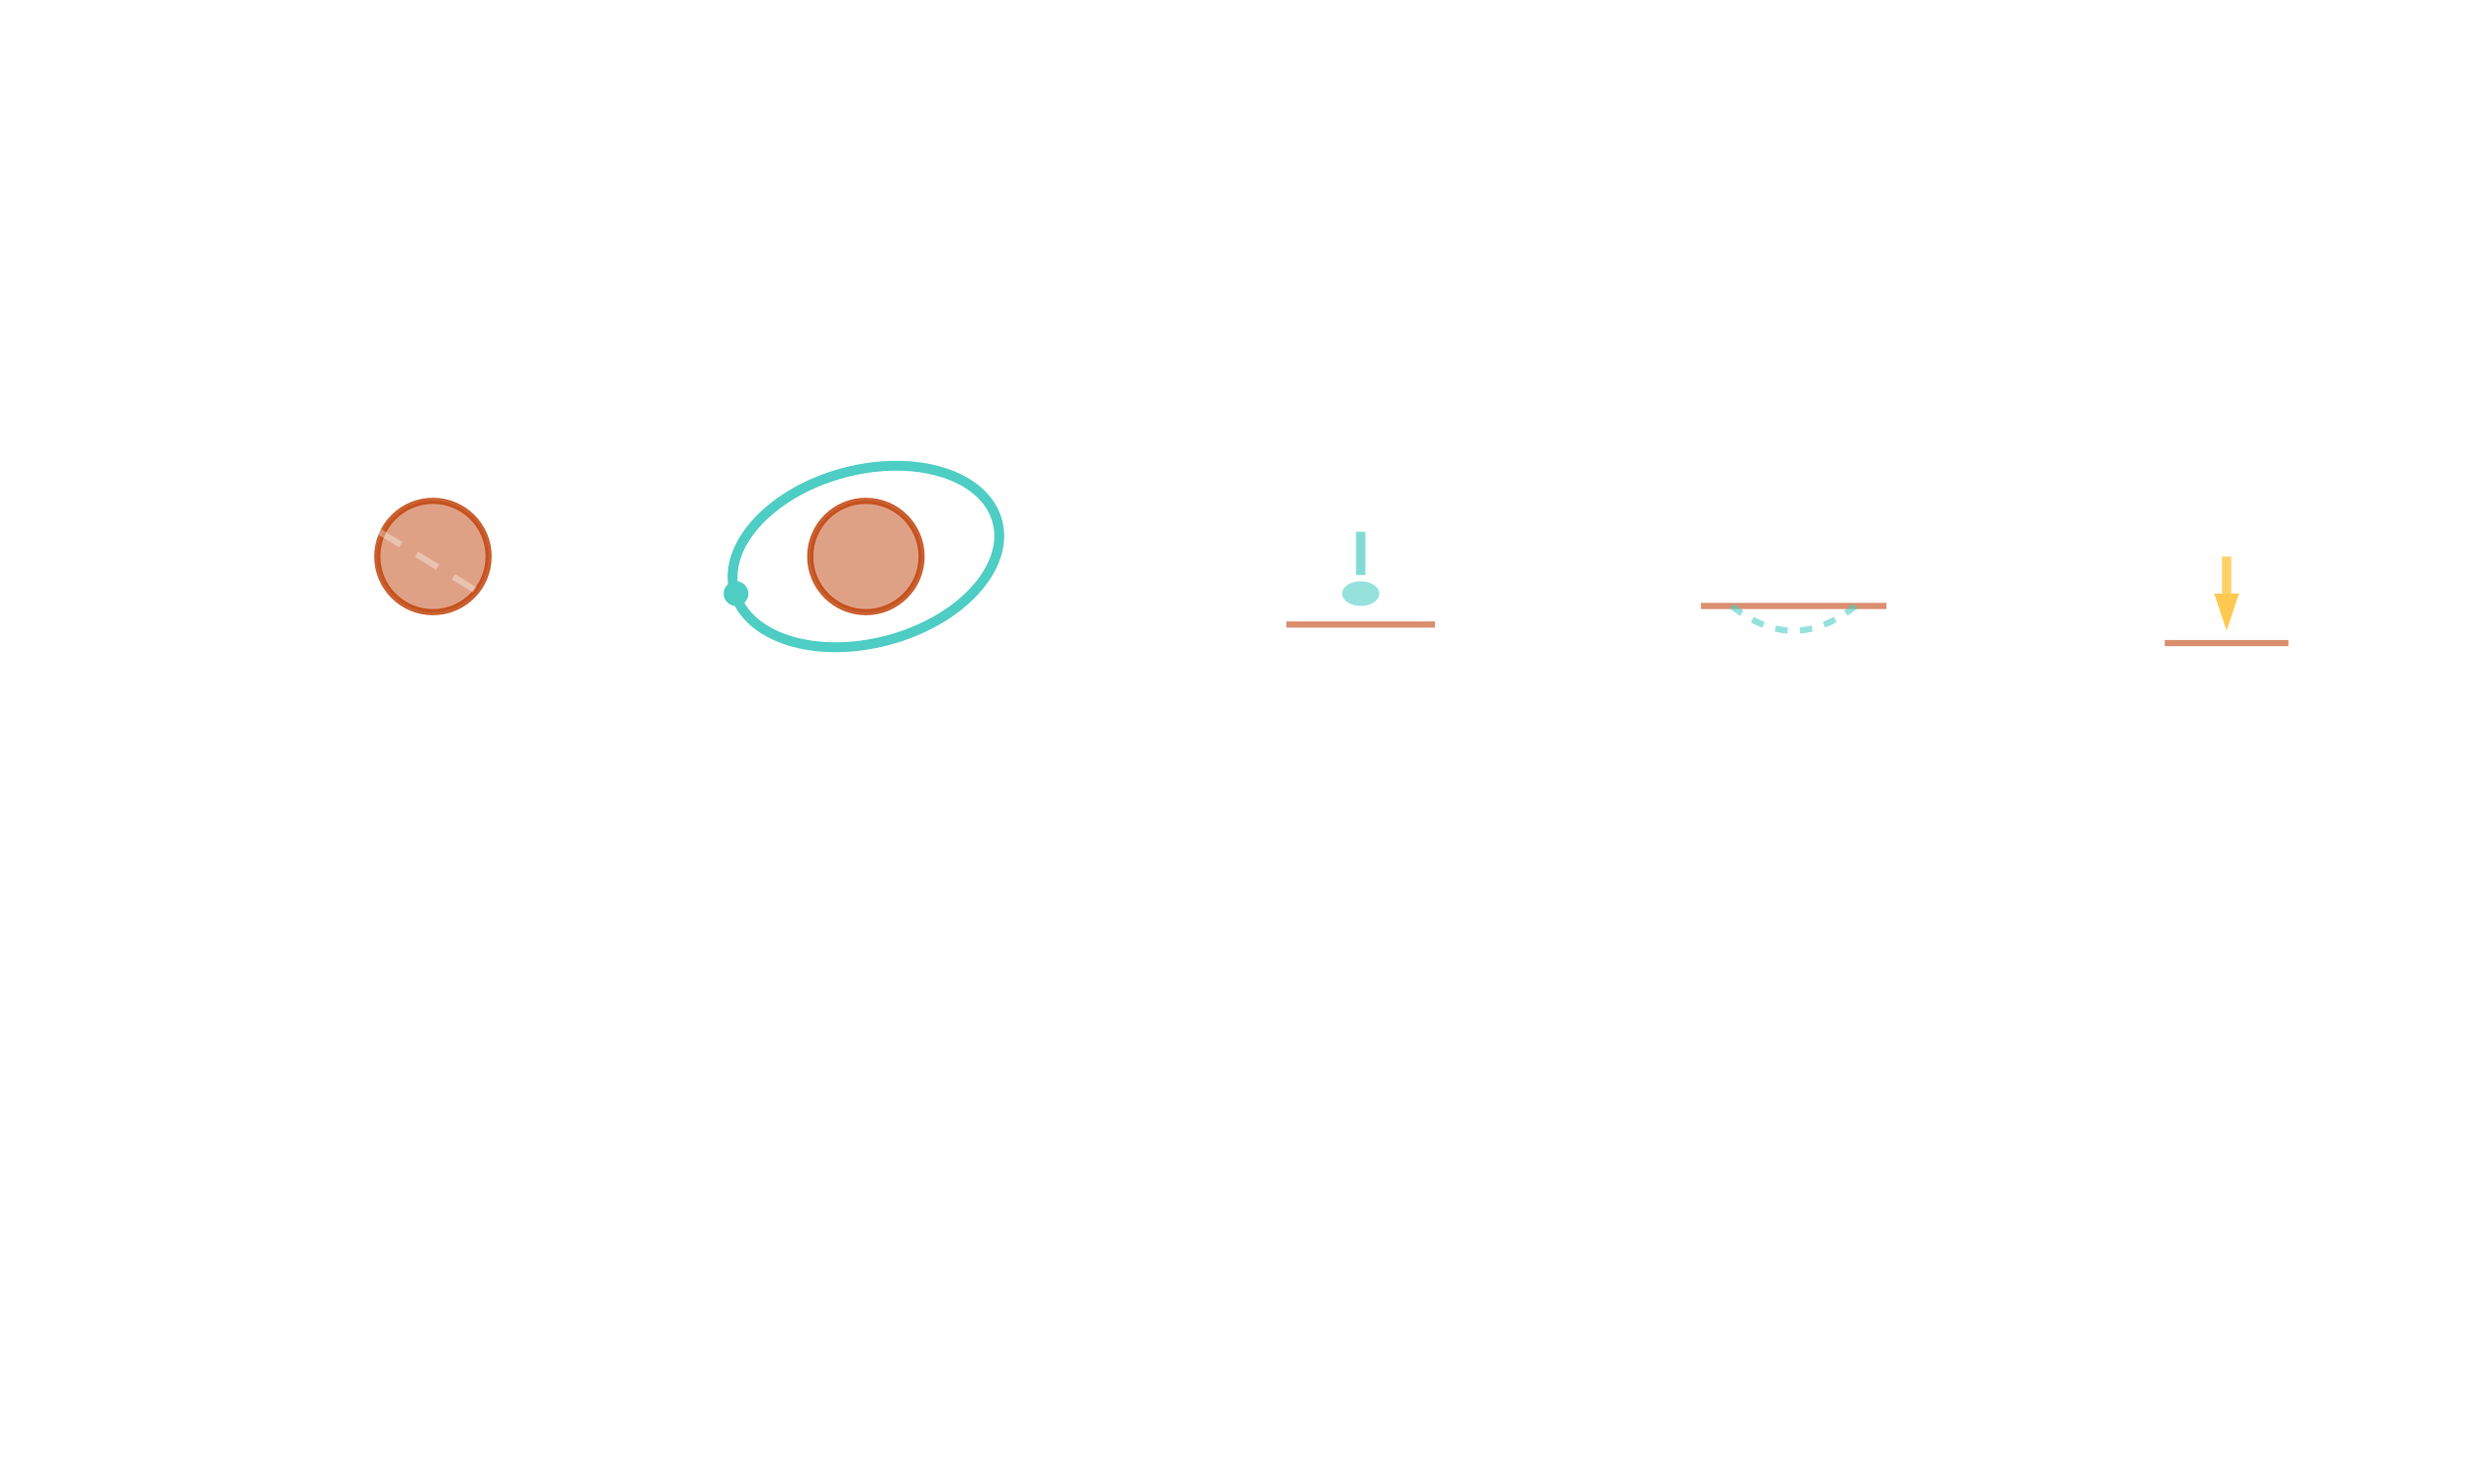
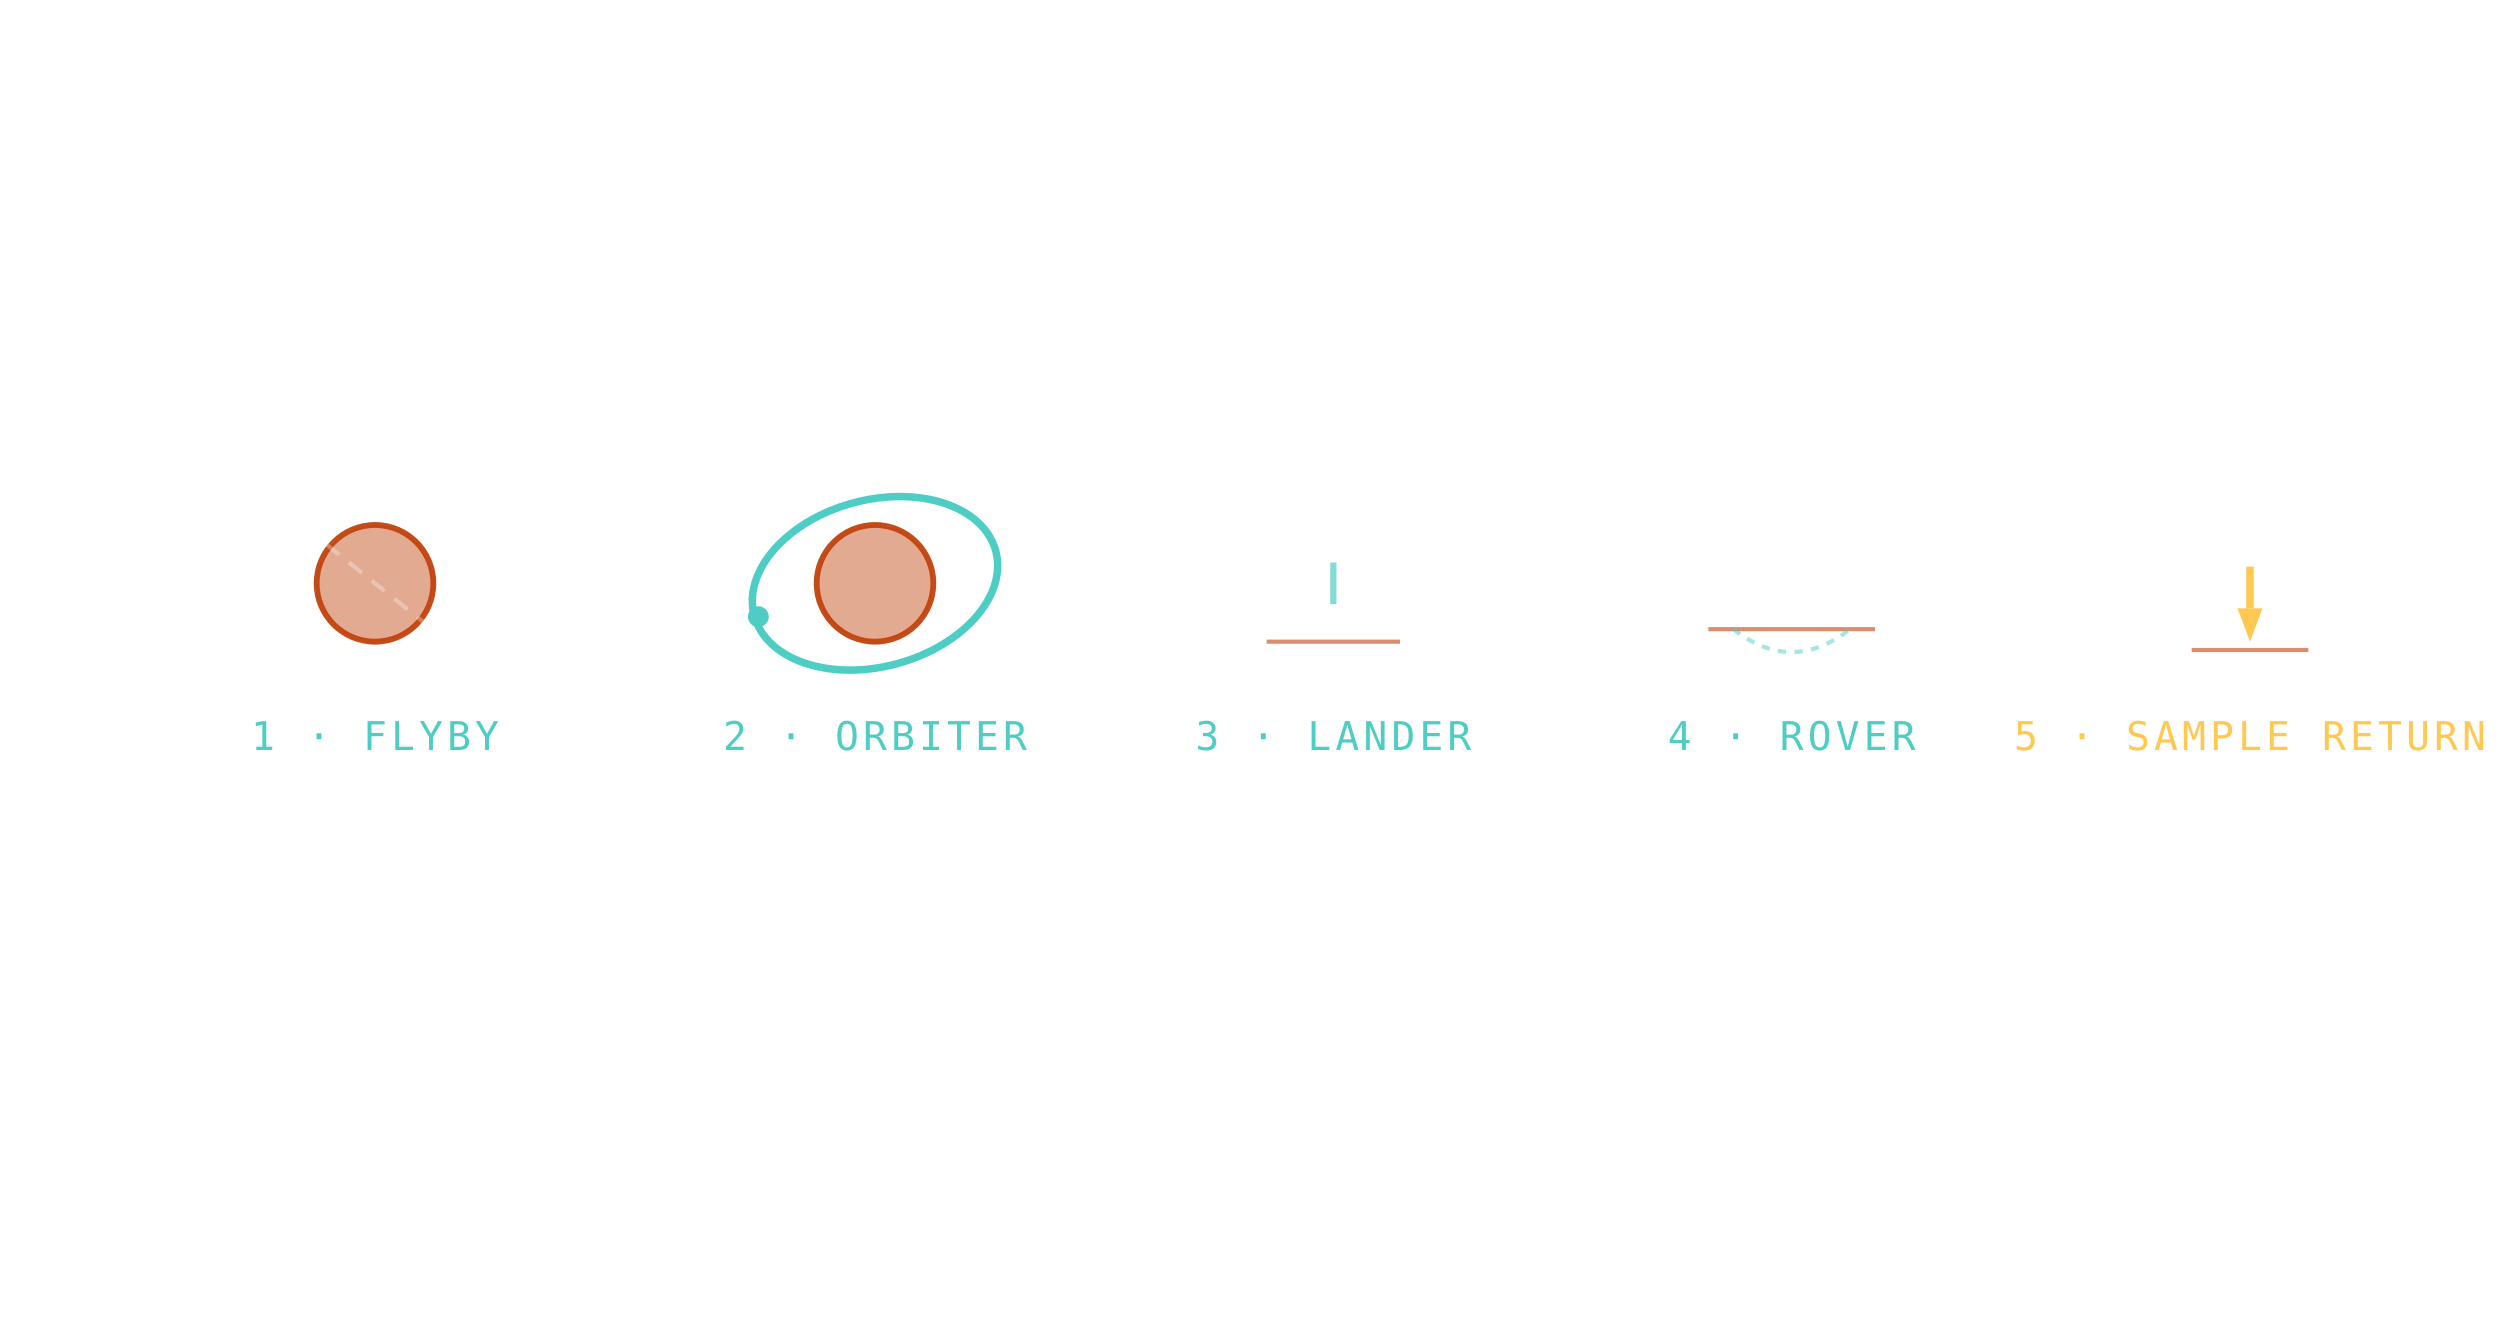
- <svg xmlns="http://www.w3.org/2000/svg" viewBox="0 0 400 240" role="img" aria-label="Five mission archetypes drawn as a ladder of escalating complexity: flyby, orbiter, lander, rover, sample return.">
+ <svg xmlns="http://www.w3.org/2000/svg" viewBox="0 0 600 320" role="img" aria-label="Five mission archetypes as a ladder of escalating complexity — flyby, orbiter, lander, rover, sample-return — with cheap delta-v on the left rising to expensive delta-v plus risk plus mass on the right.">
  <style>
-     .stroke { stroke: rgba(255,255,255,0.85); stroke-width: 1.5; fill: none; }
-     .dashed { stroke: rgba(255,255,255,0.35); stroke-width: 1; stroke-dasharray: 4 3; fill: none; }
-     .accent { stroke: #4ecdc4; stroke-width: 1.6; fill: none; }
+     .stroke { stroke: rgba(255,255,255,0.85); stroke-width: 1.4; fill: none; }
+     .dashed { stroke: rgba(255,255,255,0.3); stroke-width: 1; stroke-dasharray: 4 3; fill: none; }
+     .accent { stroke: #4ecdc4; stroke-width: 1.8; fill: none; }
+     .planet { fill: rgba(193,68,14,0.45); stroke: rgba(193,68,14,0.95); stroke-width: 1.4; }
    .body { fill: rgba(255,255,255,0.85); }
-     .planet { fill: rgba(193,68,14,0.5); stroke: rgba(193,68,14,0.85); stroke-width: 1; }
    .gold { fill: #ffc850; }
-     .lbl { font-family: 'Space Mono', monospace; font-size: 10px; fill: rgba(255,255,255,0.85); }
-     .tick { font-family: 'Space Mono', monospace; font-size: 8px; fill: rgba(255,255,255,0.55); }
    .accent-fill { fill: #4ecdc4; }
+     .label { fill: rgba(255,255,255,0.85); font-family: 'Space Mono', monospace; font-size: 10px; letter-spacing: 1.2px; }
+     .label-accent { fill: #4ecdc4; font-family: 'Space Mono', monospace; font-size: 9.5px; letter-spacing: 1px; }
+     .label-gold { fill: #ffc850; font-family: 'Space Mono', monospace; font-size: 9.5px; letter-spacing: 1px; }
+     .sublabel { fill: rgba(255,255,255,0.55); font-family: 'Space Mono', monospace; font-size: 8px; letter-spacing: 1px; }
+     .tick { fill: rgba(255,255,255,0.7); font-family: 'Space Mono', monospace; font-size: 8.5px; letter-spacing: 0.8px; }
+     .dim-star { fill: rgba(255,255,255,0.2); }
  </style>
-   <text class="lbl" x="20" y="22">Five mission archetypes</text>
-   <g transform="translate(50 90)">
-     <circle class="planet" cx="20" cy="0" r="9" />
-     <path class="dashed" d="M -25 -25 Q 20 0 65 30" />
-     <polygon class="body" points="-25,-25 -19,-23 -22,-19" />
-     <text class="tick" x="20" y="32" text-anchor="middle">FLYBY</text>
-     <text class="tick" x="20" y="48" text-anchor="middle" fill="rgba(78,205,196,0.85)">no braking</text>
+   <circle class="dim-star" cx="50" cy="40" r="0.6" />
+   <circle class="dim-star" cx="540" cy="50" r="0.5" />
+   <text class="label" x="40" y="28">FIVE MISSION ARCHETYPES — A LADDER OF Δv + RISK + MASS</text>
+   <g transform="translate(90, 140)">
+     <circle class="planet" cx="0" cy="0" r="14" />
+     <path class="dashed" d="M -50 -40 Q 0 0 50 40" />
+     <polygon class="body" points="-50,-40 -44,-37 -47,-32" />
+     <text class="label-accent" x="0" y="40" text-anchor="middle">1 · FLYBY</text>
+     <text class="sublabel" x="0" y="54" text-anchor="middle">no braking</text>
+     <text class="sublabel" x="0" y="66" text-anchor="middle">Voyager 1, 2</text>
+     <text class="sublabel" x="0" y="78" text-anchor="middle">New Horizons</text>
  </g>
-   <g transform="translate(140 90)">
-     <circle class="planet" cx="0" cy="0" r="9" />
-     <ellipse class="accent" cx="0" cy="0" rx="22" ry="14" transform="rotate(-15)" />
-     <circle class="accent-fill" cx="-21" cy="6" r="2" />
-     <text class="tick" x="0" y="32" text-anchor="middle">ORBITER</text>
-     <text class="tick" x="0" y="48" text-anchor="middle" fill="rgba(78,205,196,0.85)">+ insertion ∆v</text>
+   <g transform="translate(210, 140)">
+     <circle class="planet" cx="0" cy="0" r="14" />
+     <ellipse class="accent" cx="0" cy="0" rx="30" ry="20" transform="rotate(-15)" />
+     <circle class="accent-fill" cx="-28" cy="8" r="2.5" />
+     <text class="label-accent" x="0" y="40" text-anchor="middle">2 · ORBITER</text>
+     <text class="sublabel" x="0" y="54" text-anchor="middle">+ insertion Δv</text>
+     <text class="sublabel" x="0" y="66" text-anchor="middle">MRO, MAVEN</text>
+     <text class="sublabel" x="0" y="78" text-anchor="middle">Cassini, JUNO</text>
  </g>
-   <g transform="translate(220 90)">
-     <line class="dashed" x1="0" y1="-30" x2="0" y2="-12" />
-     <polygon class="body" points="-3,-12 3,-12 2,-4 -2,-4" />
-     <line x1="0" y1="-4" x2="0" y2="3" stroke="rgba(78,205,196,0.7)" stroke-width="1.5" />
-     <ellipse class="accent-fill" cx="0" cy="6" rx="3" ry="2" opacity="0.6" />
-     <line x1="-12" y1="11" x2="12" y2="11" stroke="rgba(193,68,14,0.6)" stroke-width="1" />
-     <text class="tick" x="0" y="32" text-anchor="middle">LANDER</text>
-     <text class="tick" x="0" y="48" text-anchor="middle" fill="rgba(78,205,196,0.85)">+ EDL</text>
+   <g transform="translate(320, 140)">
+     <line class="dashed" x1="0" y1="-40" x2="0" y2="-16" />
+     <polygon class="body" points="-4,-16 4,-16 3,-5 -3,-5" />
+     <line stroke="rgba(78,205,196,0.7)" stroke-width="1.5" x1="0" y1="-5" x2="0" y2="5" />
+     <line stroke="rgba(193,68,14,0.6)" stroke-width="1" x1="-16" y1="14" x2="16" y2="14" />
+     <text class="label-accent" x="0" y="40" text-anchor="middle">3 · LANDER</text>
+     <text class="sublabel" x="0" y="54" text-anchor="middle">+ EDL</text>
+     <text class="sublabel" x="0" y="66" text-anchor="middle">Phoenix, Insight</text>
+     <text class="sublabel" x="0" y="78" text-anchor="middle">Vikings, Beagle 2</text>
  </g>
-   <g transform="translate(290 90)">
-     <rect class="body" x="-6" y="-3" width="12" height="6" />
-     <circle cx="-5" cy="4" r="2" fill="rgba(255,255,255,0.85)" />
-     <circle cx="0" cy="4" r="2" fill="rgba(255,255,255,0.85)" />
-     <circle cx="5" cy="4" r="2" fill="rgba(255,255,255,0.85)" />
-     <line x1="-15" y1="8" x2="15" y2="8" stroke="rgba(193,68,14,0.6)" stroke-width="1" />
-     <path d="M -10 8 Q 0 16 10 8" stroke="rgba(78,205,196,0.6)" stroke-width="1" stroke-dasharray="2 2" fill="none" />
-     <text class="tick" x="0" y="32" text-anchor="middle">ROVER</text>
-     <text class="tick" x="0" y="48" text-anchor="middle" fill="rgba(78,205,196,0.85)">+ wheels + autonomy</text>
+   <g transform="translate(430, 140)">
+     <rect class="body" x="-9" y="-5" width="18" height="9" />
+     <circle fill="rgba(255,255,255,0.85)" cx="-7" cy="6" r="2.5" />
+     <circle fill="rgba(255,255,255,0.85)" cx="0" cy="6" r="2.5" />
+     <circle fill="rgba(255,255,255,0.85)" cx="7" cy="6" r="2.5" />
+     <line stroke="rgba(193,68,14,0.6)" stroke-width="1" x1="-20" y1="11" x2="20" y2="11" />
+     <path stroke="rgba(78,205,196,0.5)" stroke-width="1" stroke-dasharray="2 2" fill="none" d="M -14 11 Q 0 22 14 11" />
+     <text class="label-accent" x="0" y="40" text-anchor="middle">4 · ROVER</text>
+     <text class="sublabel" x="0" y="54" text-anchor="middle">+ wheels + autonomy</text>
+     <text class="sublabel" x="0" y="66" text-anchor="middle">Curiosity</text>
+     <text class="sublabel" x="0" y="78" text-anchor="middle">Perseverance · Zhurong</text>
  </g>
-   <g transform="translate(360 90)">
-     <line class="dashed" x1="0" y1="-25" x2="0" y2="-8" />
-     <polygon class="body" points="-3,-8 3,-8 2,0 -2,0" />
-     <line x1="0" y1="0" x2="0" y2="6" stroke="rgba(255,200,80,0.85)" stroke-width="1.5" />
-     <polygon class="gold" points="-2,6 2,6 0,12" />
-     <line x1="-10" y1="14" x2="10" y2="14" stroke="rgba(193,68,14,0.6)" stroke-width="1" />
-     <text class="tick" x="0" y="32" text-anchor="middle">SAMPLE</text>
-     <text class="tick" x="0" y="42" text-anchor="middle">RETURN</text>
-     <text class="tick" x="0" y="58" text-anchor="middle" fill="rgba(255,200,80,0.85)">+ ascent + Earth EDL</text>
+   <g transform="translate(540, 140)">
+     <line class="dashed" x1="0" y1="-40" x2="0" y2="-14" />
+     <polygon class="body" points="-4,-14 4,-14 3,-4 -3,-4" />
+     <line stroke="#ffc850" stroke-width="1.8" x1="0" y1="-4" x2="0" y2="6" />
+     <polygon class="gold" points="-3,6 3,6 0,14" />
+     <line stroke="rgba(193,68,14,0.6)" stroke-width="1" x1="-14" y1="16" x2="14" y2="16" />
+     <text class="label-gold" x="0" y="40" text-anchor="middle">5 · SAMPLE RETURN</text>
+     <text class="sublabel" x="0" y="54" text-anchor="middle">+ ascent + Earth EDL</text>
+     <text class="sublabel" x="0" y="66" text-anchor="middle">Apollo, Hayabusa 2</text>
+     <text class="sublabel" x="0" y="78" text-anchor="middle">OSIRIS-REx · MSR planned</text>
  </g>
-   <line class="stroke" x1="40" y1="160" x2="370" y2="160" />
-   <polygon points="370,160 362,156 362,164" fill="rgba(255,255,255,0.85)" />
-   <text class="tick" x="40" y="178">cheap ∆v</text>
-   <text class="tick" x="370" y="178" text-anchor="end">expensive ∆v + risk + mass</text>
-   <text class="lbl" x="30" y="218">flyby is the floor; sample return is the ceiling of robotic ambition</text>
+   <line class="stroke" x1="60" y1="240" x2="560" y2="240" />
+   <polygon fill="rgba(255,255,255,0.85)" points="568,240 558,236 558,244" />
+   <text class="tick" x="60" y="258">CHEAP Δv · LOW RISK</text>
+   <text class="tick" x="560" y="258" text-anchor="end">EXPENSIVE Δv + MASS + RISK</text>
+   <text class="sublabel" x="540" y="312" text-anchor="end">flyby is the floor of deep-space science · sample return is the ceiling of robotic ambition</text>
</svg>
